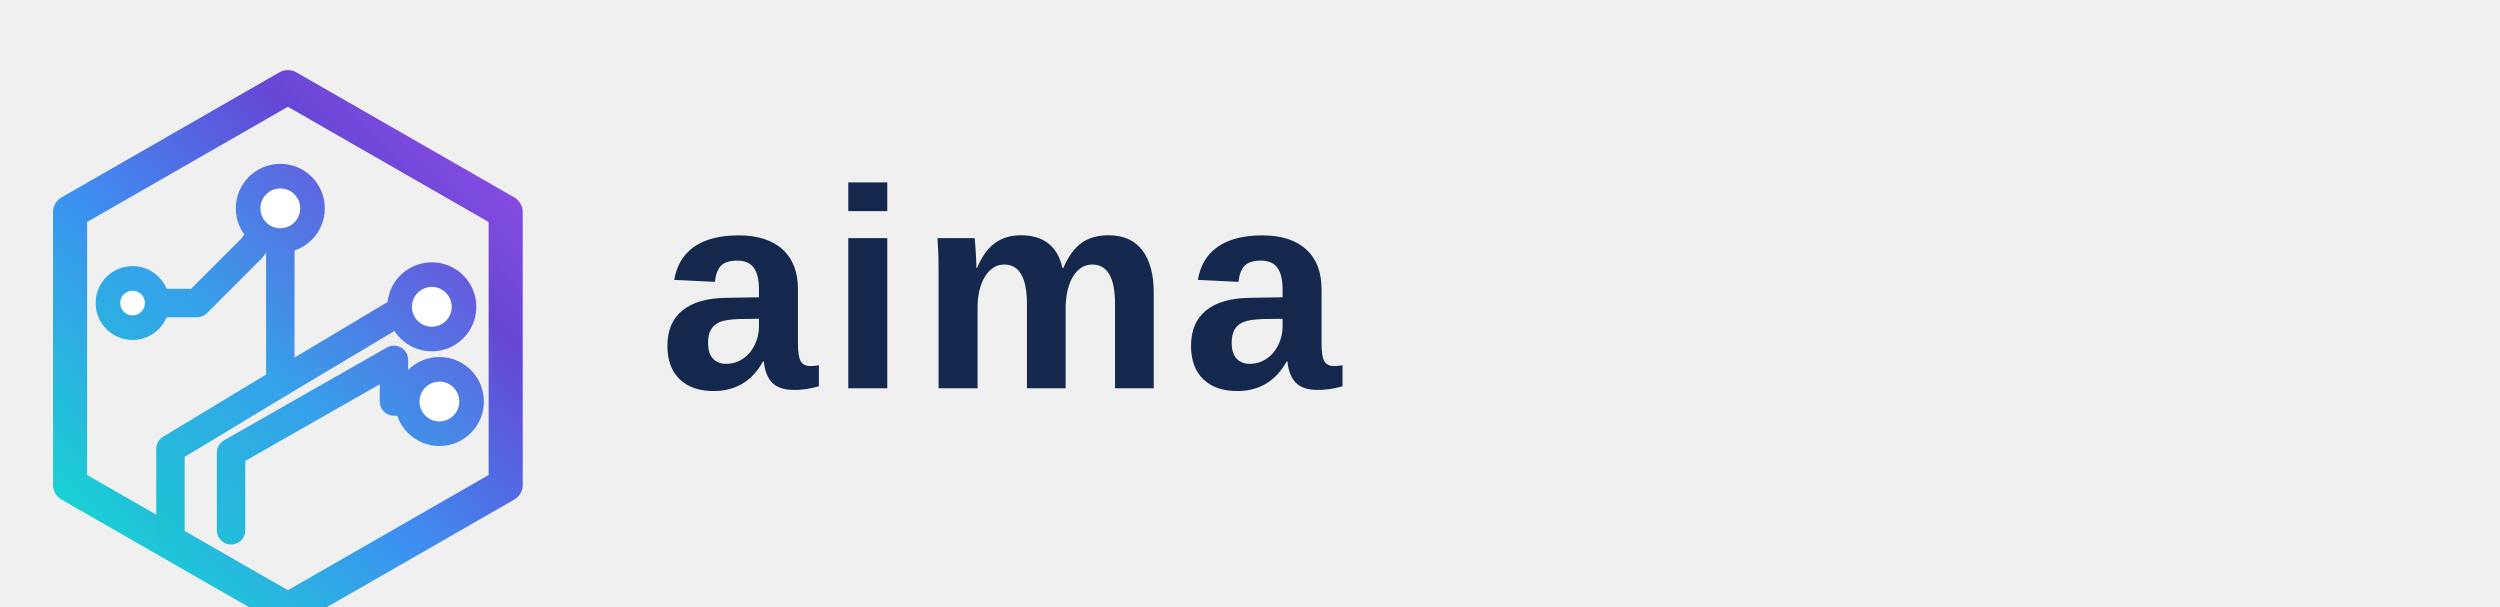
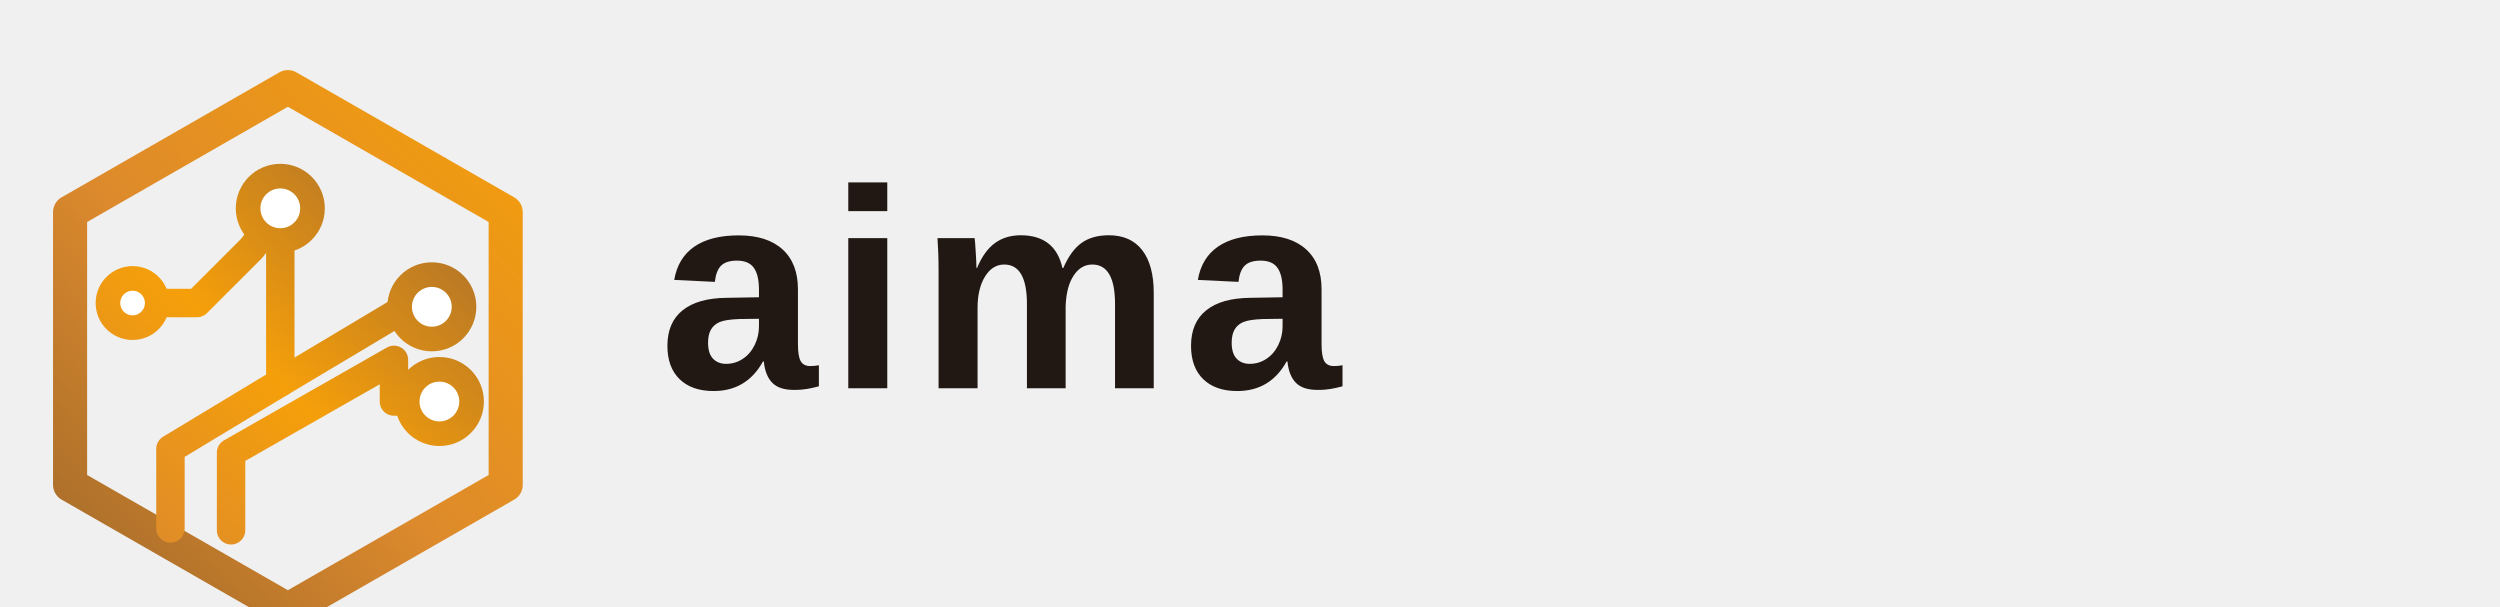
<svg xmlns="http://www.w3.org/2000/svg" viewBox="0 0 1320 320" role="img" aria-labelledby="useaima-logo-title useaima-logo-desc">
  <defs>
    <linearGradient id="logo-hex-gradient" x1="38" y1="268" x2="278" y2="40" gradientUnits="userSpaceOnUse">
-       <stop offset="0" stop-color="#16d6d0" />
-       <stop offset="0.38" stop-color="#3d90f1" />
-       <stop offset="0.72" stop-color="#6547d6" />
-       <stop offset="1" stop-color="#9b4de8" />
+       <stop offset="0" stop-color="#ab6f2b" />
+       <stop offset="0.42" stop-color="#dd8a2c" />
+       <stop offset="1" stop-color="#f59f0a" />
    </linearGradient>
    <linearGradient id="logo-circuit-gradient" x1="58" y1="262" x2="232" y2="76" gradientUnits="userSpaceOnUse">
-       <stop offset="0" stop-color="#19c9d0" />
-       <stop offset="0.46" stop-color="#36a1eb" />
-       <stop offset="1" stop-color="#7249db" />
+       <stop offset="0" stop-color="#dd8a2c" />
+       <stop offset="0.46" stop-color="#f59f0a" />
+       <stop offset="1" stop-color="#ab6f2b" />
    </linearGradient>
  </defs>
  <g transform="translate(12 28)">
    <path d="M140 18 255 84v144l-115 66-115-66V84Z" fill="none" stroke="url(#logo-hex-gradient)" stroke-linejoin="round" stroke-width="18" />
    <g fill="none" stroke="url(#logo-circuit-gradient)" stroke-linecap="round" stroke-linejoin="round" stroke-width="15">
      <path d="M58 132h34l29-29 15-20" />
      <path d="M136 104v70l-58 35v42" />
      <path d="M136 174l67-40" />
      <path d="M110 252v-41l86-49v22h24" />
    </g>
    <g fill="#fff" stroke="url(#logo-circuit-gradient)" stroke-width="13">
      <circle cx="58" cy="132" r="13" />
      <circle cx="136" cy="82" r="17" />
      <circle cx="216" cy="134" r="17" />
      <circle cx="220" cy="184" r="17" />
    </g>
  </g>
-   <text x="348" y="205" fill="#14284d" font-family="'Avenir Next', Montserrat, 'Segoe UI', Arial, sans-serif" font-size="150" font-weight="800" letter-spacing="6">
+   <text x="348" y="205" fill="#221813" font-family="'Avenir Next', Montserrat, 'Segoe UI', Arial, sans-serif" font-size="150" font-weight="800" letter-spacing="6">
    aima
  </text>
</svg>
